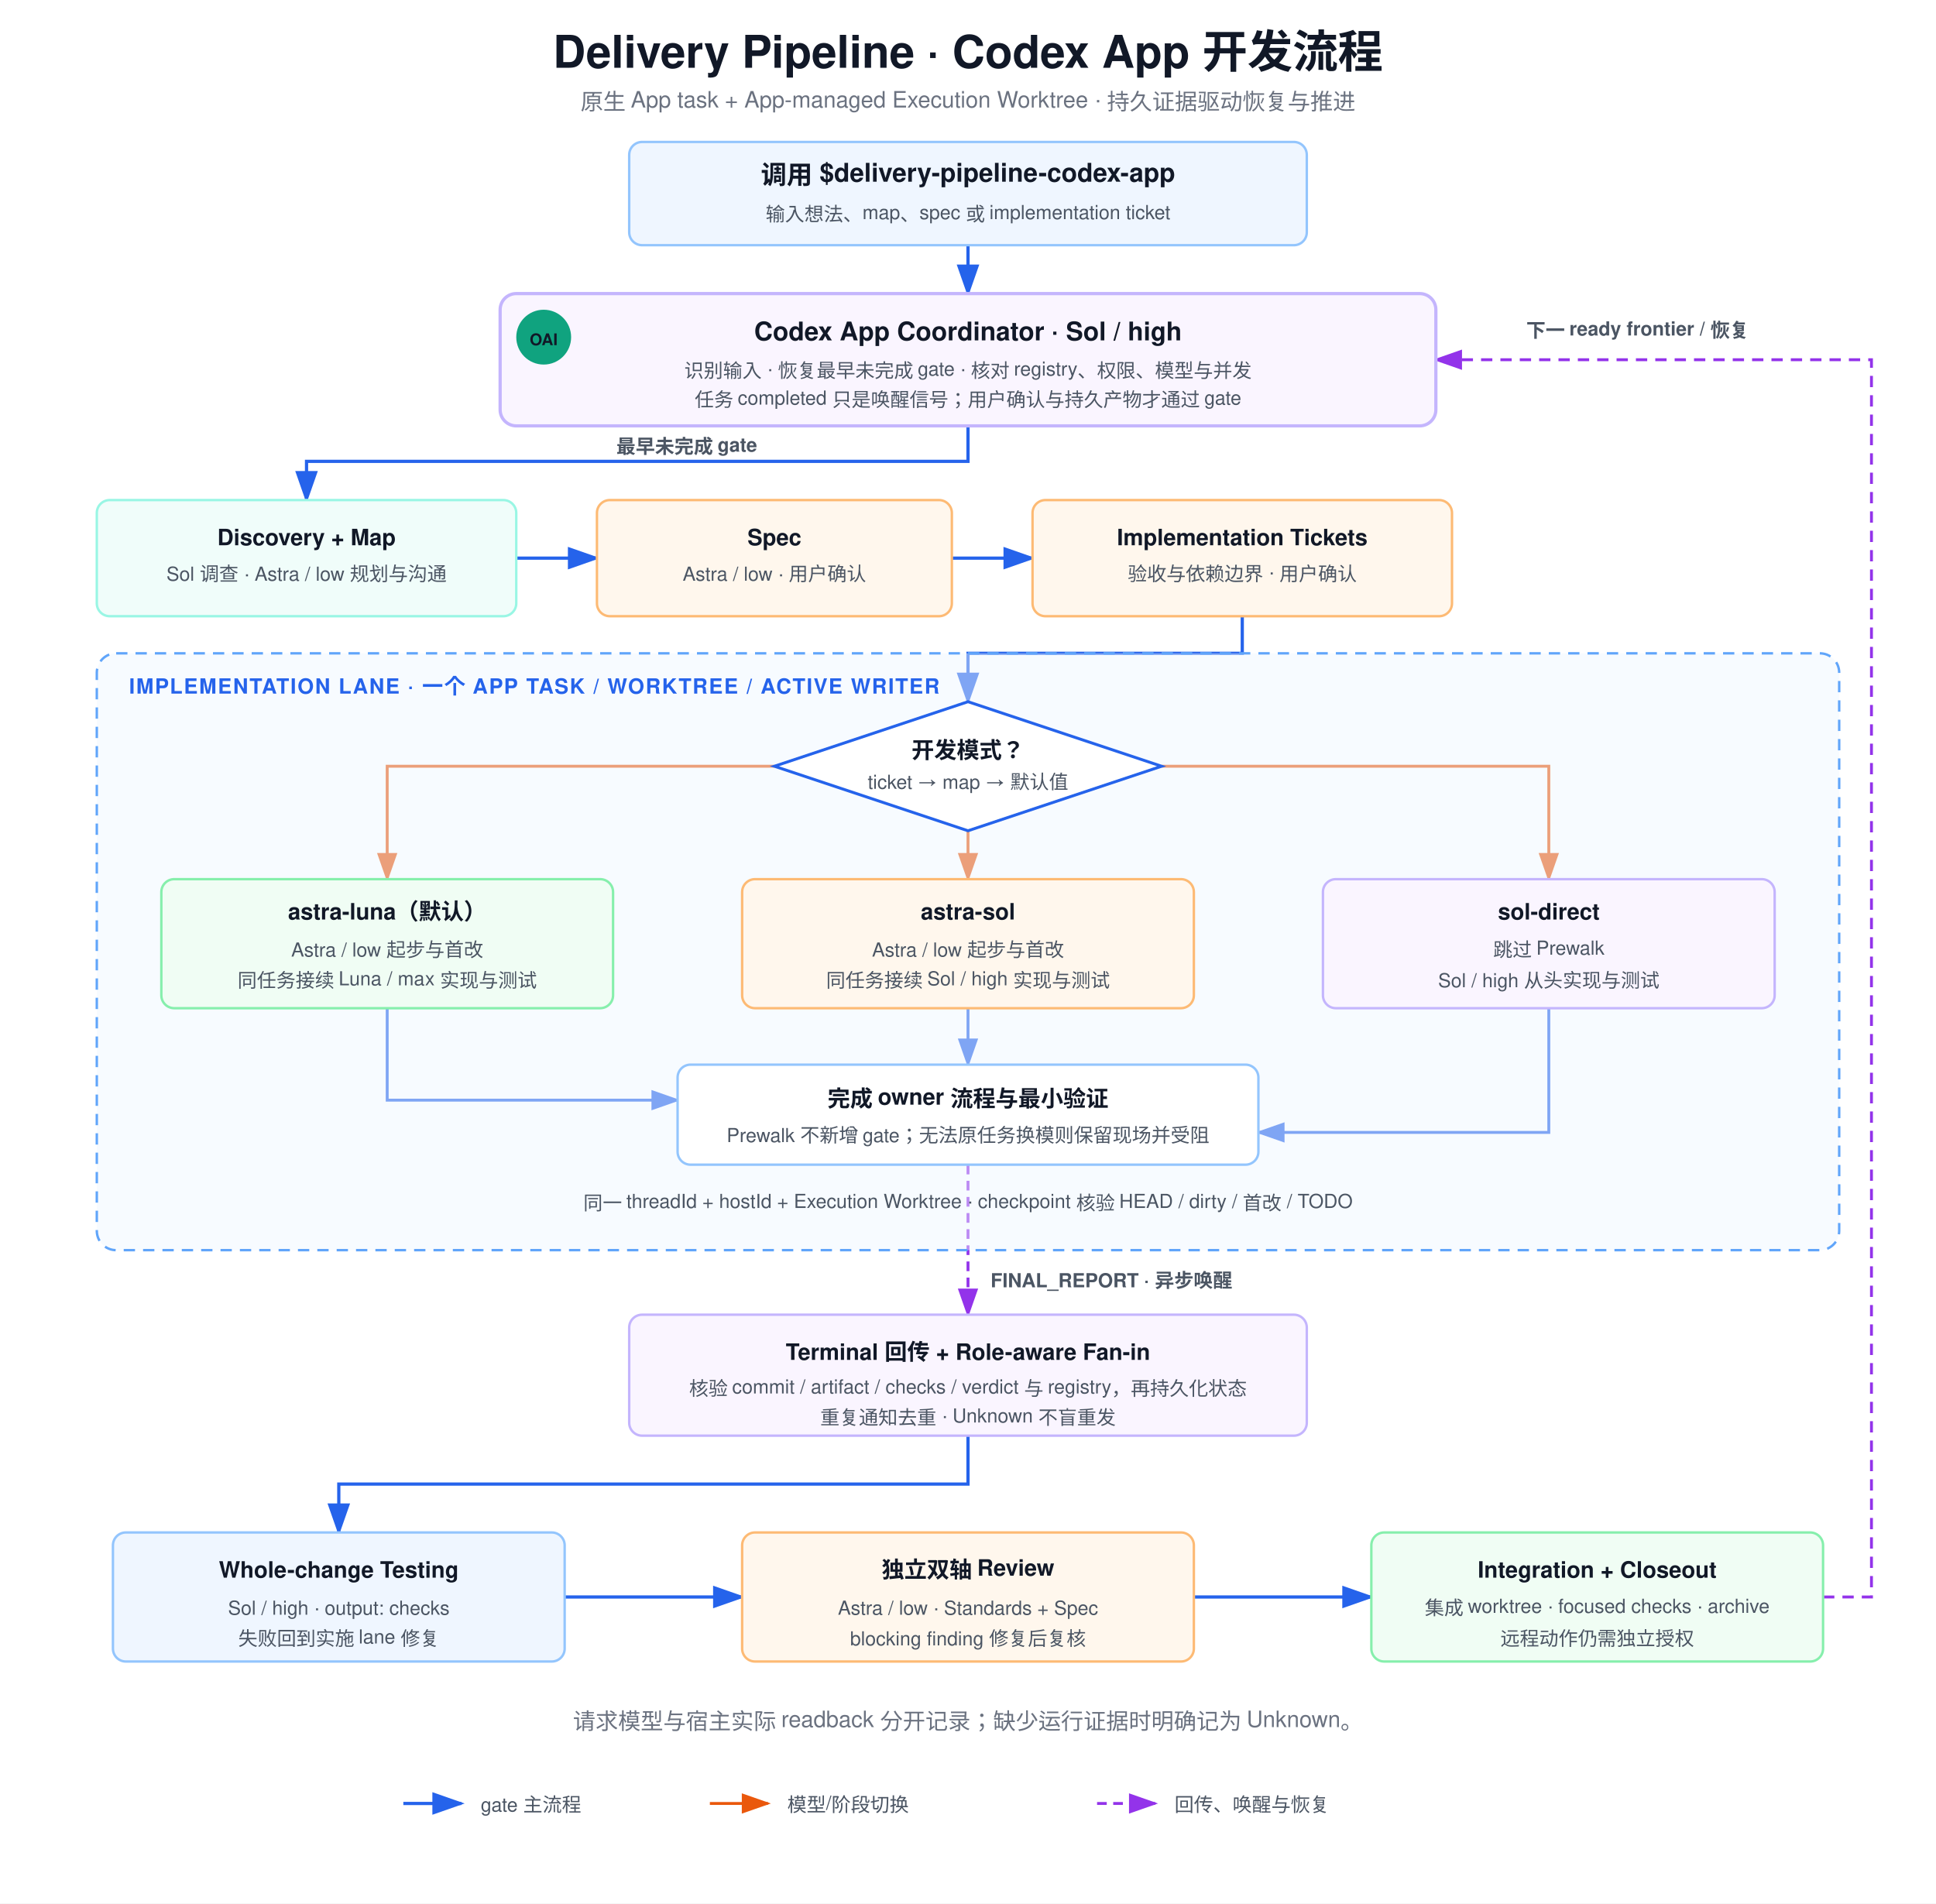
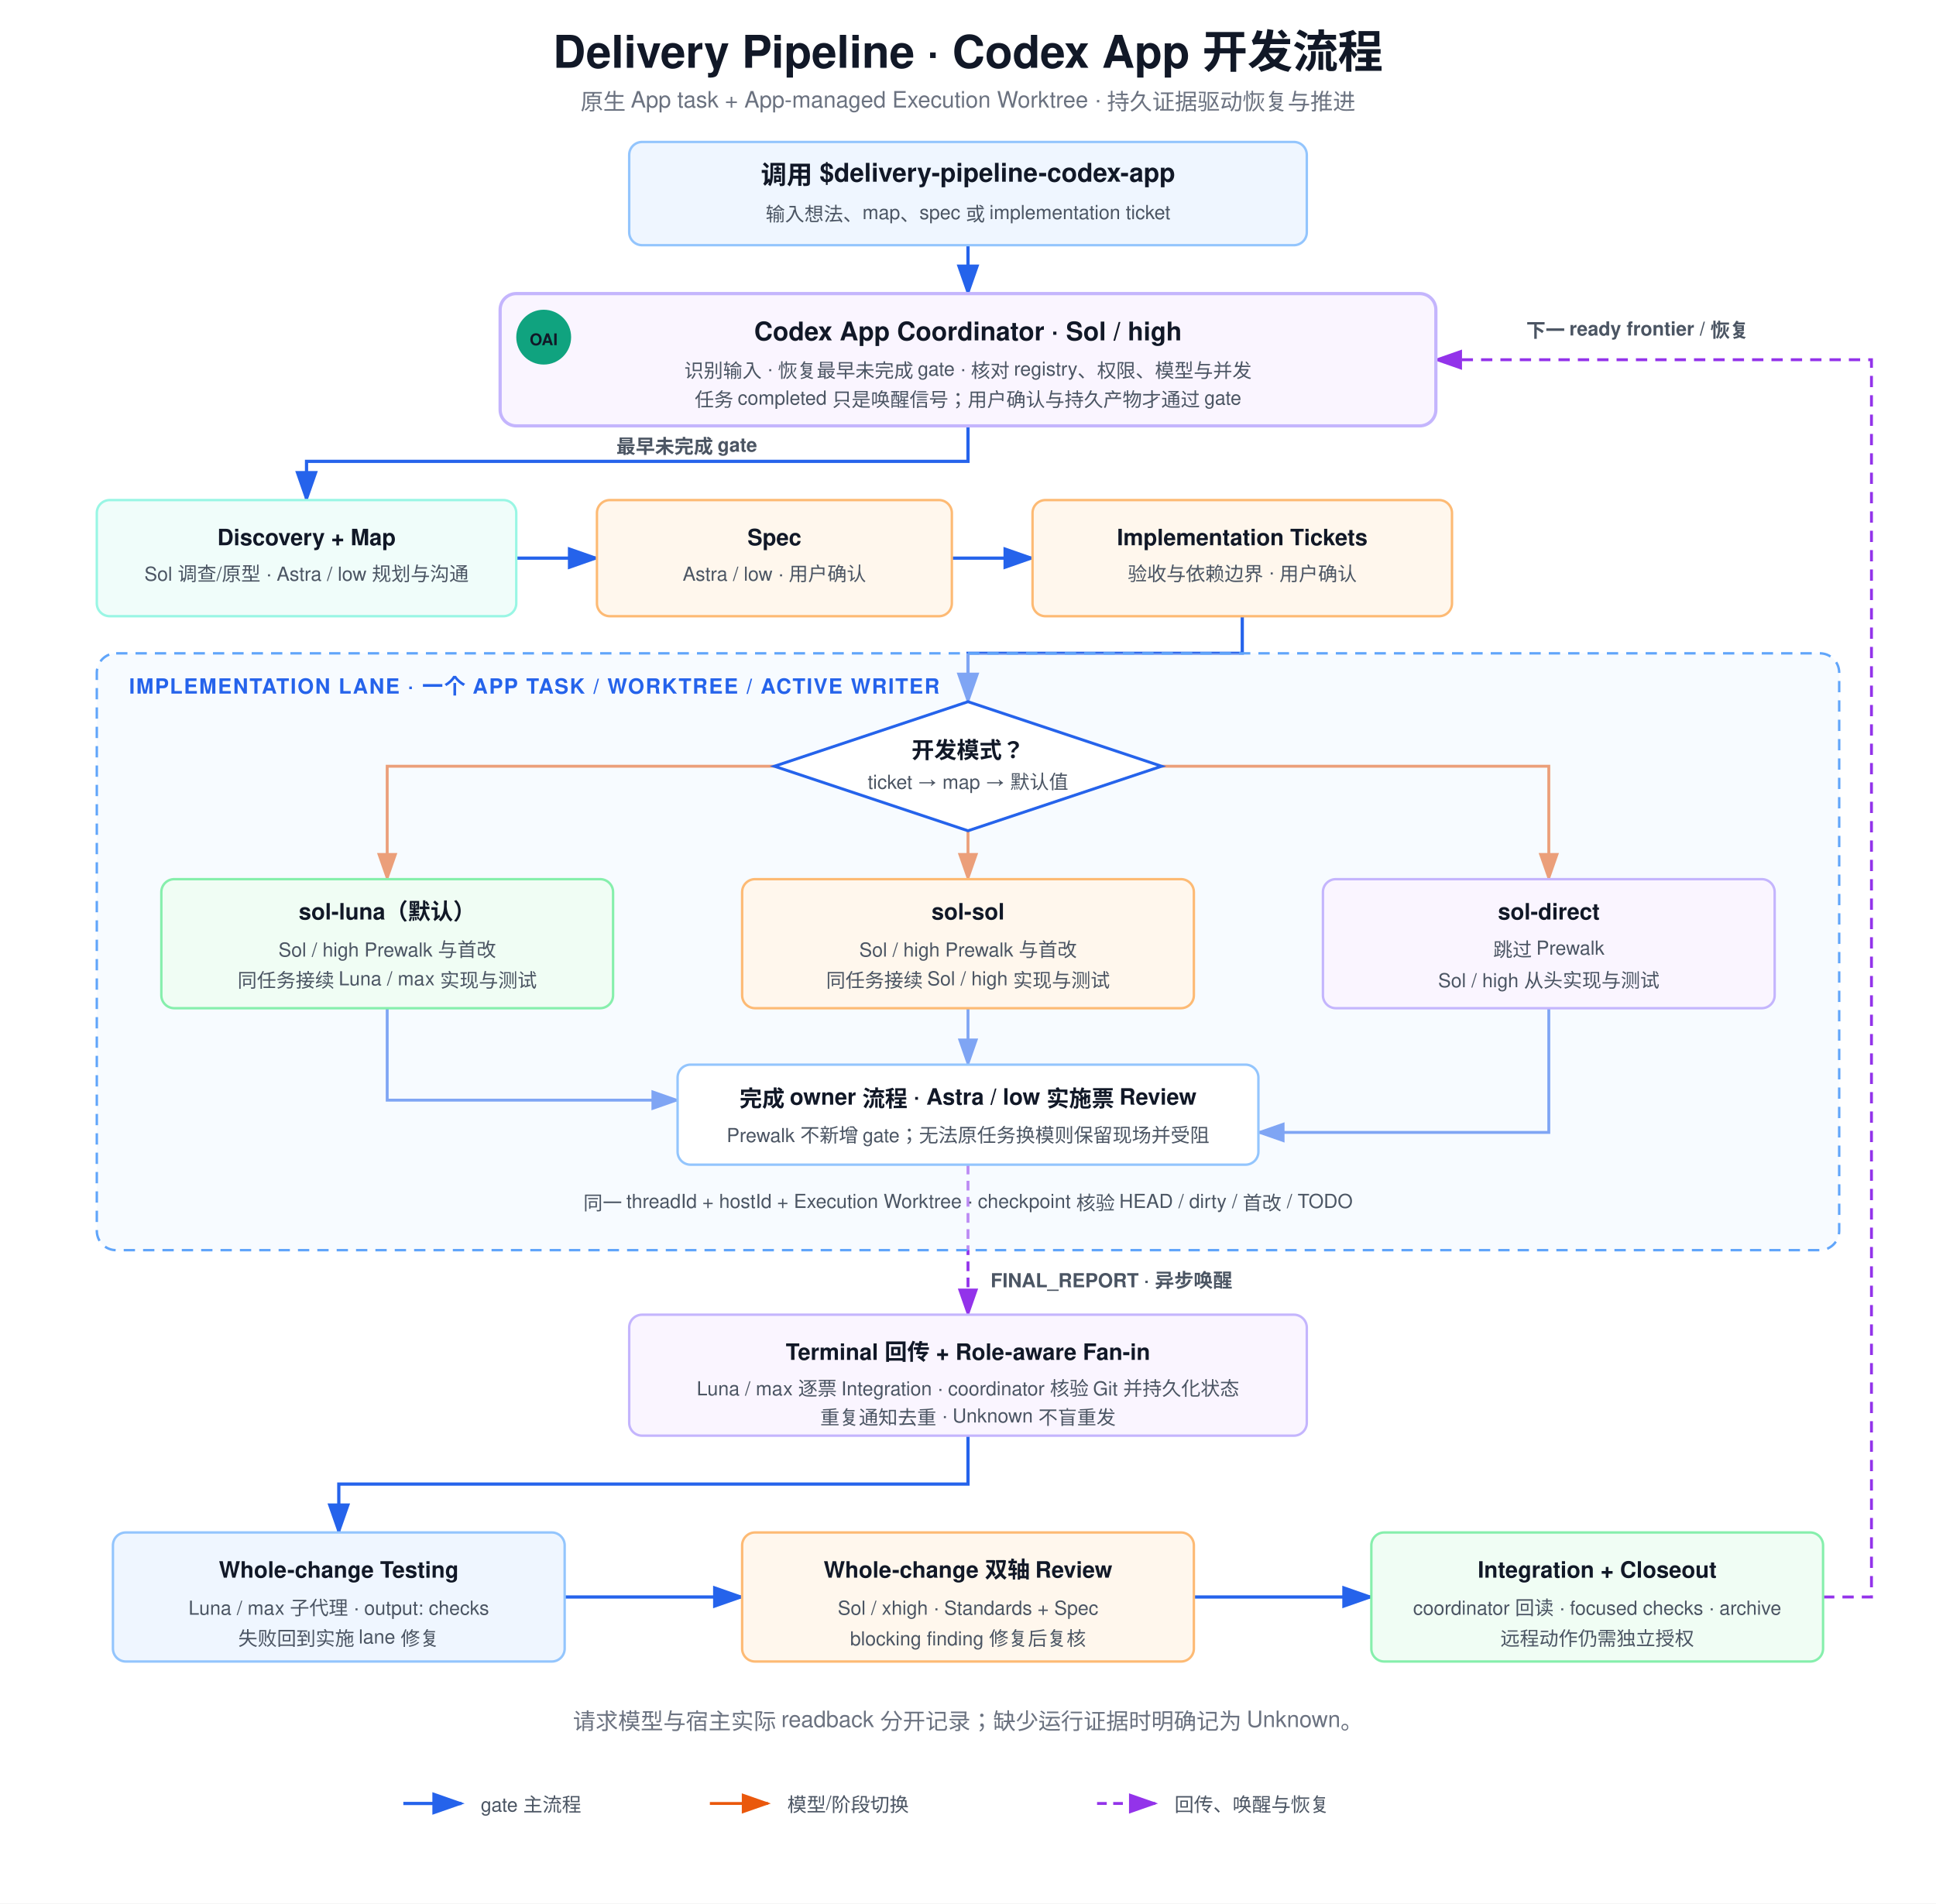
<svg xmlns="http://www.w3.org/2000/svg" viewBox="0 0 1200 1180" width="1200" height="1180" role="img" aria-labelledby="title desc">
  <style>
    text { font-family: 'Helvetica Neue', Helvetica, Arial, 'PingFang SC', 'Microsoft YaHei', sans-serif; fill: #111827; }
    .title { font-size: 28px; font-weight: 700; }
    .subtitle { font-size: 14px; fill: #6b7280; }
    .section { font-size: 13px; font-weight: 700; fill: #2563eb; letter-spacing: .06em; }
    .node-title { font-size: 16px; font-weight: 700; }
    .label { font-size: 14px; font-weight: 600; }
    .detail { font-size: 12px; fill: #4b5563; }
    .edge-label { font-size: 12px; font-weight: 600; fill: #4b5563; }
  </style>
  <defs>
    <marker id="arrow-blue" markerWidth="10" markerHeight="7" refX="9" refY="3.5" orient="auto">
      <polygon points="0 0, 10 3.5, 0 7" fill="#2563eb" />
    </marker>
    <marker id="arrow-orange" markerWidth="10" markerHeight="7" refX="9" refY="3.5" orient="auto">
      <polygon points="0 0, 10 3.5, 0 7" fill="#ea580c" />
    </marker>
    <marker id="arrow-purple" markerWidth="10" markerHeight="7" refX="9" refY="3.5" orient="auto">
      <polygon points="0 0, 10 3.5, 0 7" fill="#9333ea" />
    </marker>
  </defs>
  <rect width="1200" height="1180" fill="#ffffff" />
  <text x="600" y="42" text-anchor="middle" class="title">Delivery Pipeline · Codex App 开发流程</text>
  <text x="600" y="68" text-anchor="middle" class="subtitle">原生 App task + App-managed Execution Worktree · 持久证据驱动恢复与推进</text>
  <path d="M600 152 V182" fill="none" stroke="#2563eb" stroke-width="2" marker-end="url(#arrow-blue)" />
  <path d="M600 264 V286 H190 V310" fill="none" stroke="#2563eb" stroke-width="2" marker-end="url(#arrow-blue)" />
  <path d="M320 346 H370" fill="none" stroke="#2563eb" stroke-width="2" marker-end="url(#arrow-blue)" />
  <path d="M590 346 H640" fill="none" stroke="#2563eb" stroke-width="2" marker-end="url(#arrow-blue)" />
  <path d="M770 382 V405 H600 V435" fill="none" stroke="#2563eb" stroke-width="2" marker-end="url(#arrow-blue)" />
  <path d="M480 475 H240 V545" fill="none" stroke="#ea580c" stroke-width="1.8" marker-end="url(#arrow-orange)" />
  <path d="M600 515 V545" fill="none" stroke="#ea580c" stroke-width="1.8" marker-end="url(#arrow-orange)" />
  <path d="M720 475 H960 V545" fill="none" stroke="#ea580c" stroke-width="1.8" marker-end="url(#arrow-orange)" />
  <path d="M240 625 V682 H420" fill="none" stroke="#2563eb" stroke-width="1.8" marker-end="url(#arrow-blue)" />
  <path d="M600 625 V660" fill="none" stroke="#2563eb" stroke-width="1.8" marker-end="url(#arrow-blue)" />
  <path d="M960 625 V702 H780" fill="none" stroke="#2563eb" stroke-width="1.8" marker-end="url(#arrow-blue)" />
  <path d="M600 722 V815" fill="none" stroke="#9333ea" stroke-width="1.8" stroke-dasharray="6 4" marker-end="url(#arrow-purple)" />
  <path d="M600 890 V920 H210 V950" fill="none" stroke="#2563eb" stroke-width="2" marker-end="url(#arrow-blue)" />
  <path d="M350 990 H460" fill="none" stroke="#2563eb" stroke-width="2" marker-end="url(#arrow-blue)" />
  <path d="M740 990 H850" fill="none" stroke="#2563eb" stroke-width="2" marker-end="url(#arrow-blue)" />
  <path d="M1130 990 H1160 V223 H890" fill="none" stroke="#9333ea" stroke-width="1.8" stroke-dasharray="7 5" marker-end="url(#arrow-purple)" />
  <rect x="390" y="88" width="420" height="64" rx="8" fill="#eff6ff" stroke="#93c5fd" stroke-width="1.5" />
  <text x="600" y="114" text-anchor="middle" class="node-title">调用 $delivery-pipeline-codex-app</text>
  <text x="600" y="137" text-anchor="middle" class="detail">输入想法、map、spec 或 implementation ticket</text>
  <rect x="310" y="182" width="580" height="82" rx="10" fill="#faf5ff" stroke="#c4b5fd" stroke-width="2" />
  <rect x="320" y="192" width="34" height="34" rx="17" fill="#10a37f" />
  <text x="337" y="214" text-anchor="middle" font-size="10" font-weight="700" fill="#ffffff">OAI</text>
  <text x="600" y="211" text-anchor="middle" class="node-title">Codex App Coordinator · Sol / high</text>
  <text x="600" y="234" text-anchor="middle" class="detail">识别输入 · 恢复最早未完成 gate · 核对 registry、权限、模型与并发</text>
  <text x="600" y="252" text-anchor="middle" class="detail">任务 completed 只是唤醒信号；用户确认与持久产物才通过 gate</text>
  <text x="382" y="281" class="edge-label">最早未完成 gate</text>
  <rect x="60" y="310" width="260" height="72" rx="8" fill="#f0fdfa" stroke="#99f6e4" stroke-width="1.5" />
  <text x="190" y="338" text-anchor="middle" class="label">Discovery + Map</text>
-   <text x="190" y="360" text-anchor="middle" class="detail">Sol 调查 · Astra / low 规划与沟通</text>
+   <text x="190" y="360" text-anchor="middle" class="detail">Sol 调查/原型 · Astra / low 规划与沟通</text>
  <rect x="370" y="310" width="220" height="72" rx="8" fill="#fff7ed" stroke="#fdba74" stroke-width="1.5" />
  <text x="480" y="338" text-anchor="middle" class="label">Spec</text>
  <text x="480" y="360" text-anchor="middle" class="detail">Astra / low · 用户确认</text>
  <rect x="640" y="310" width="260" height="72" rx="8" fill="#fff7ed" stroke="#fdba74" stroke-width="1.5" />
  <text x="770" y="338" text-anchor="middle" class="label">Implementation Tickets</text>
  <text x="770" y="360" text-anchor="middle" class="detail">验收与依赖边界 · 用户确认</text>
  <rect x="60" y="405" width="1080" height="370" rx="12" fill="#eff6ff" fill-opacity="0.45" stroke="#60a5fa" stroke-width="1.5" stroke-dasharray="7 5" />
  <text x="80" y="430" class="section">IMPLEMENTATION LANE · 一个 APP TASK / WORKTREE / ACTIVE WRITER</text>
  <polygon points="600,435 720,475 600,515 480,475" fill="#ffffff" stroke="#2563eb" stroke-width="1.8" />
  <text x="600" y="470" text-anchor="middle" class="label">开发模式？</text>
  <text x="600" y="489" text-anchor="middle" class="detail">ticket → map → 默认值</text>
  <rect x="100" y="545" width="280" height="80" rx="8" fill="#f0fdf4" stroke="#86efac" stroke-width="1.5" />
-   <text x="240" y="570" text-anchor="middle" class="label">astra-luna（默认）</text>
-   <text x="240" y="593" text-anchor="middle" class="detail">Astra / low 起步与首改</text>
+   <text x="240" y="570" text-anchor="middle" class="label">sol-luna（默认）</text>
+   <text x="240" y="593" text-anchor="middle" class="detail">Sol / high Prewalk 与首改</text>
  <text x="240" y="612" text-anchor="middle" class="detail">同任务接续 Luna / max 实现与测试</text>
  <rect x="460" y="545" width="280" height="80" rx="8" fill="#fff7ed" stroke="#fdba74" stroke-width="1.5" />
-   <text x="600" y="570" text-anchor="middle" class="label">astra-sol</text>
-   <text x="600" y="593" text-anchor="middle" class="detail">Astra / low 起步与首改</text>
+   <text x="600" y="570" text-anchor="middle" class="label">sol-sol</text>
+   <text x="600" y="593" text-anchor="middle" class="detail">Sol / high Prewalk 与首改</text>
  <text x="600" y="612" text-anchor="middle" class="detail">同任务接续 Sol / high 实现与测试</text>
  <rect x="820" y="545" width="280" height="80" rx="8" fill="#faf5ff" stroke="#c4b5fd" stroke-width="1.5" />
  <text x="960" y="570" text-anchor="middle" class="label">sol-direct</text>
  <text x="960" y="593" text-anchor="middle" class="detail">跳过 Prewalk</text>
  <text x="960" y="612" text-anchor="middle" class="detail">Sol / high 从头实现与测试</text>
  <rect x="420" y="660" width="360" height="62" rx="8" fill="#ffffff" stroke="#93c5fd" stroke-width="1.5" />
-   <text x="600" y="686" text-anchor="middle" class="label">完成 owner 流程与最小验证</text>
+   <text x="600" y="686" text-anchor="middle" class="label">完成 owner 流程 · Astra / low 实施票 Review</text>
  <text x="600" y="708" text-anchor="middle" class="detail">Prewalk 不新增 gate；无法原任务换模则保留现场并受阻</text>
  <text x="600" y="750" text-anchor="middle" class="detail">同一 threadId + hostId + Execution Worktree · checkpoint 核验 HEAD / dirty / 首改 / TODO</text>
  <text x="614" y="798" class="edge-label">FINAL_REPORT · 异步唤醒</text>
  <rect x="390" y="815" width="420" height="75" rx="8" fill="#faf5ff" stroke="#c4b5fd" stroke-width="1.5" />
  <text x="600" y="843" text-anchor="middle" class="label">Terminal 回传 + Role-aware Fan-in</text>
-   <text x="600" y="865" text-anchor="middle" class="detail">核验 commit / artifact / checks / verdict 与 registry，再持久化状态</text>
+   <text x="600" y="865" text-anchor="middle" class="detail">Luna / max 逐票 Integration · coordinator 核验 Git 并持久化状态</text>
  <text x="600" y="883" text-anchor="middle" class="detail">重复通知去重 · Unknown 不盲重发</text>
  <rect x="70" y="950" width="280" height="80" rx="8" fill="#eff6ff" stroke="#93c5fd" stroke-width="1.5" />
  <text x="210" y="978" text-anchor="middle" class="label">Whole-change Testing</text>
-   <text x="210" y="1001" text-anchor="middle" class="detail">Sol / high · output: checks</text>
+   <text x="210" y="1001" text-anchor="middle" class="detail">Luna / max 子代理 · output: checks</text>
  <text x="210" y="1020" text-anchor="middle" class="detail">失败回到实施 lane 修复</text>
  <rect x="460" y="950" width="280" height="80" rx="8" fill="#fff7ed" stroke="#fdba74" stroke-width="1.5" />
-   <text x="600" y="978" text-anchor="middle" class="label">独立双轴 Review</text>
-   <text x="600" y="1001" text-anchor="middle" class="detail">Astra / low · Standards + Spec</text>
+   <text x="600" y="978" text-anchor="middle" class="label">Whole-change 双轴 Review</text>
+   <text x="600" y="1001" text-anchor="middle" class="detail">Sol / xhigh · Standards + Spec</text>
  <text x="600" y="1020" text-anchor="middle" class="detail">blocking finding 修复后复核</text>
  <rect x="850" y="950" width="280" height="80" rx="8" fill="#f0fdf4" stroke="#86efac" stroke-width="1.5" />
  <text x="990" y="978" text-anchor="middle" class="label">Integration + Closeout</text>
-   <text x="990" y="1001" text-anchor="middle" class="detail">集成 worktree · focused checks · archive</text>
+   <text x="990" y="1001" text-anchor="middle" class="detail">coordinator 回读 · focused checks · archive</text>
  <text x="990" y="1020" text-anchor="middle" class="detail">远程动作仍需独立授权</text>
  <text x="946" y="209" class="edge-label">下一 ready frontier / 恢复</text>
  <text x="600" y="1072" text-anchor="middle" class="subtitle">请求模型与宿主实际 readback 分开记录；缺少运行证据时明确记为 Unknown。</text>
  <g transform="translate(250,1110)">
    <line x1="0" y1="8" x2="36" y2="8" stroke="#2563eb" stroke-width="2" marker-end="url(#arrow-blue)" />
    <text x="48" y="13" class="detail">gate 主流程</text>
    <line x1="190" y1="8" x2="226" y2="8" stroke="#ea580c" stroke-width="1.8" marker-end="url(#arrow-orange)" />
    <text x="238" y="13" class="detail">模型/阶段切换</text>
    <line x1="430" y1="8" x2="466" y2="8" stroke="#9333ea" stroke-width="1.8" stroke-dasharray="6 4" marker-end="url(#arrow-purple)" />
    <text x="478" y="13" class="detail">回传、唤醒与恢复</text>
  </g>
</svg>
